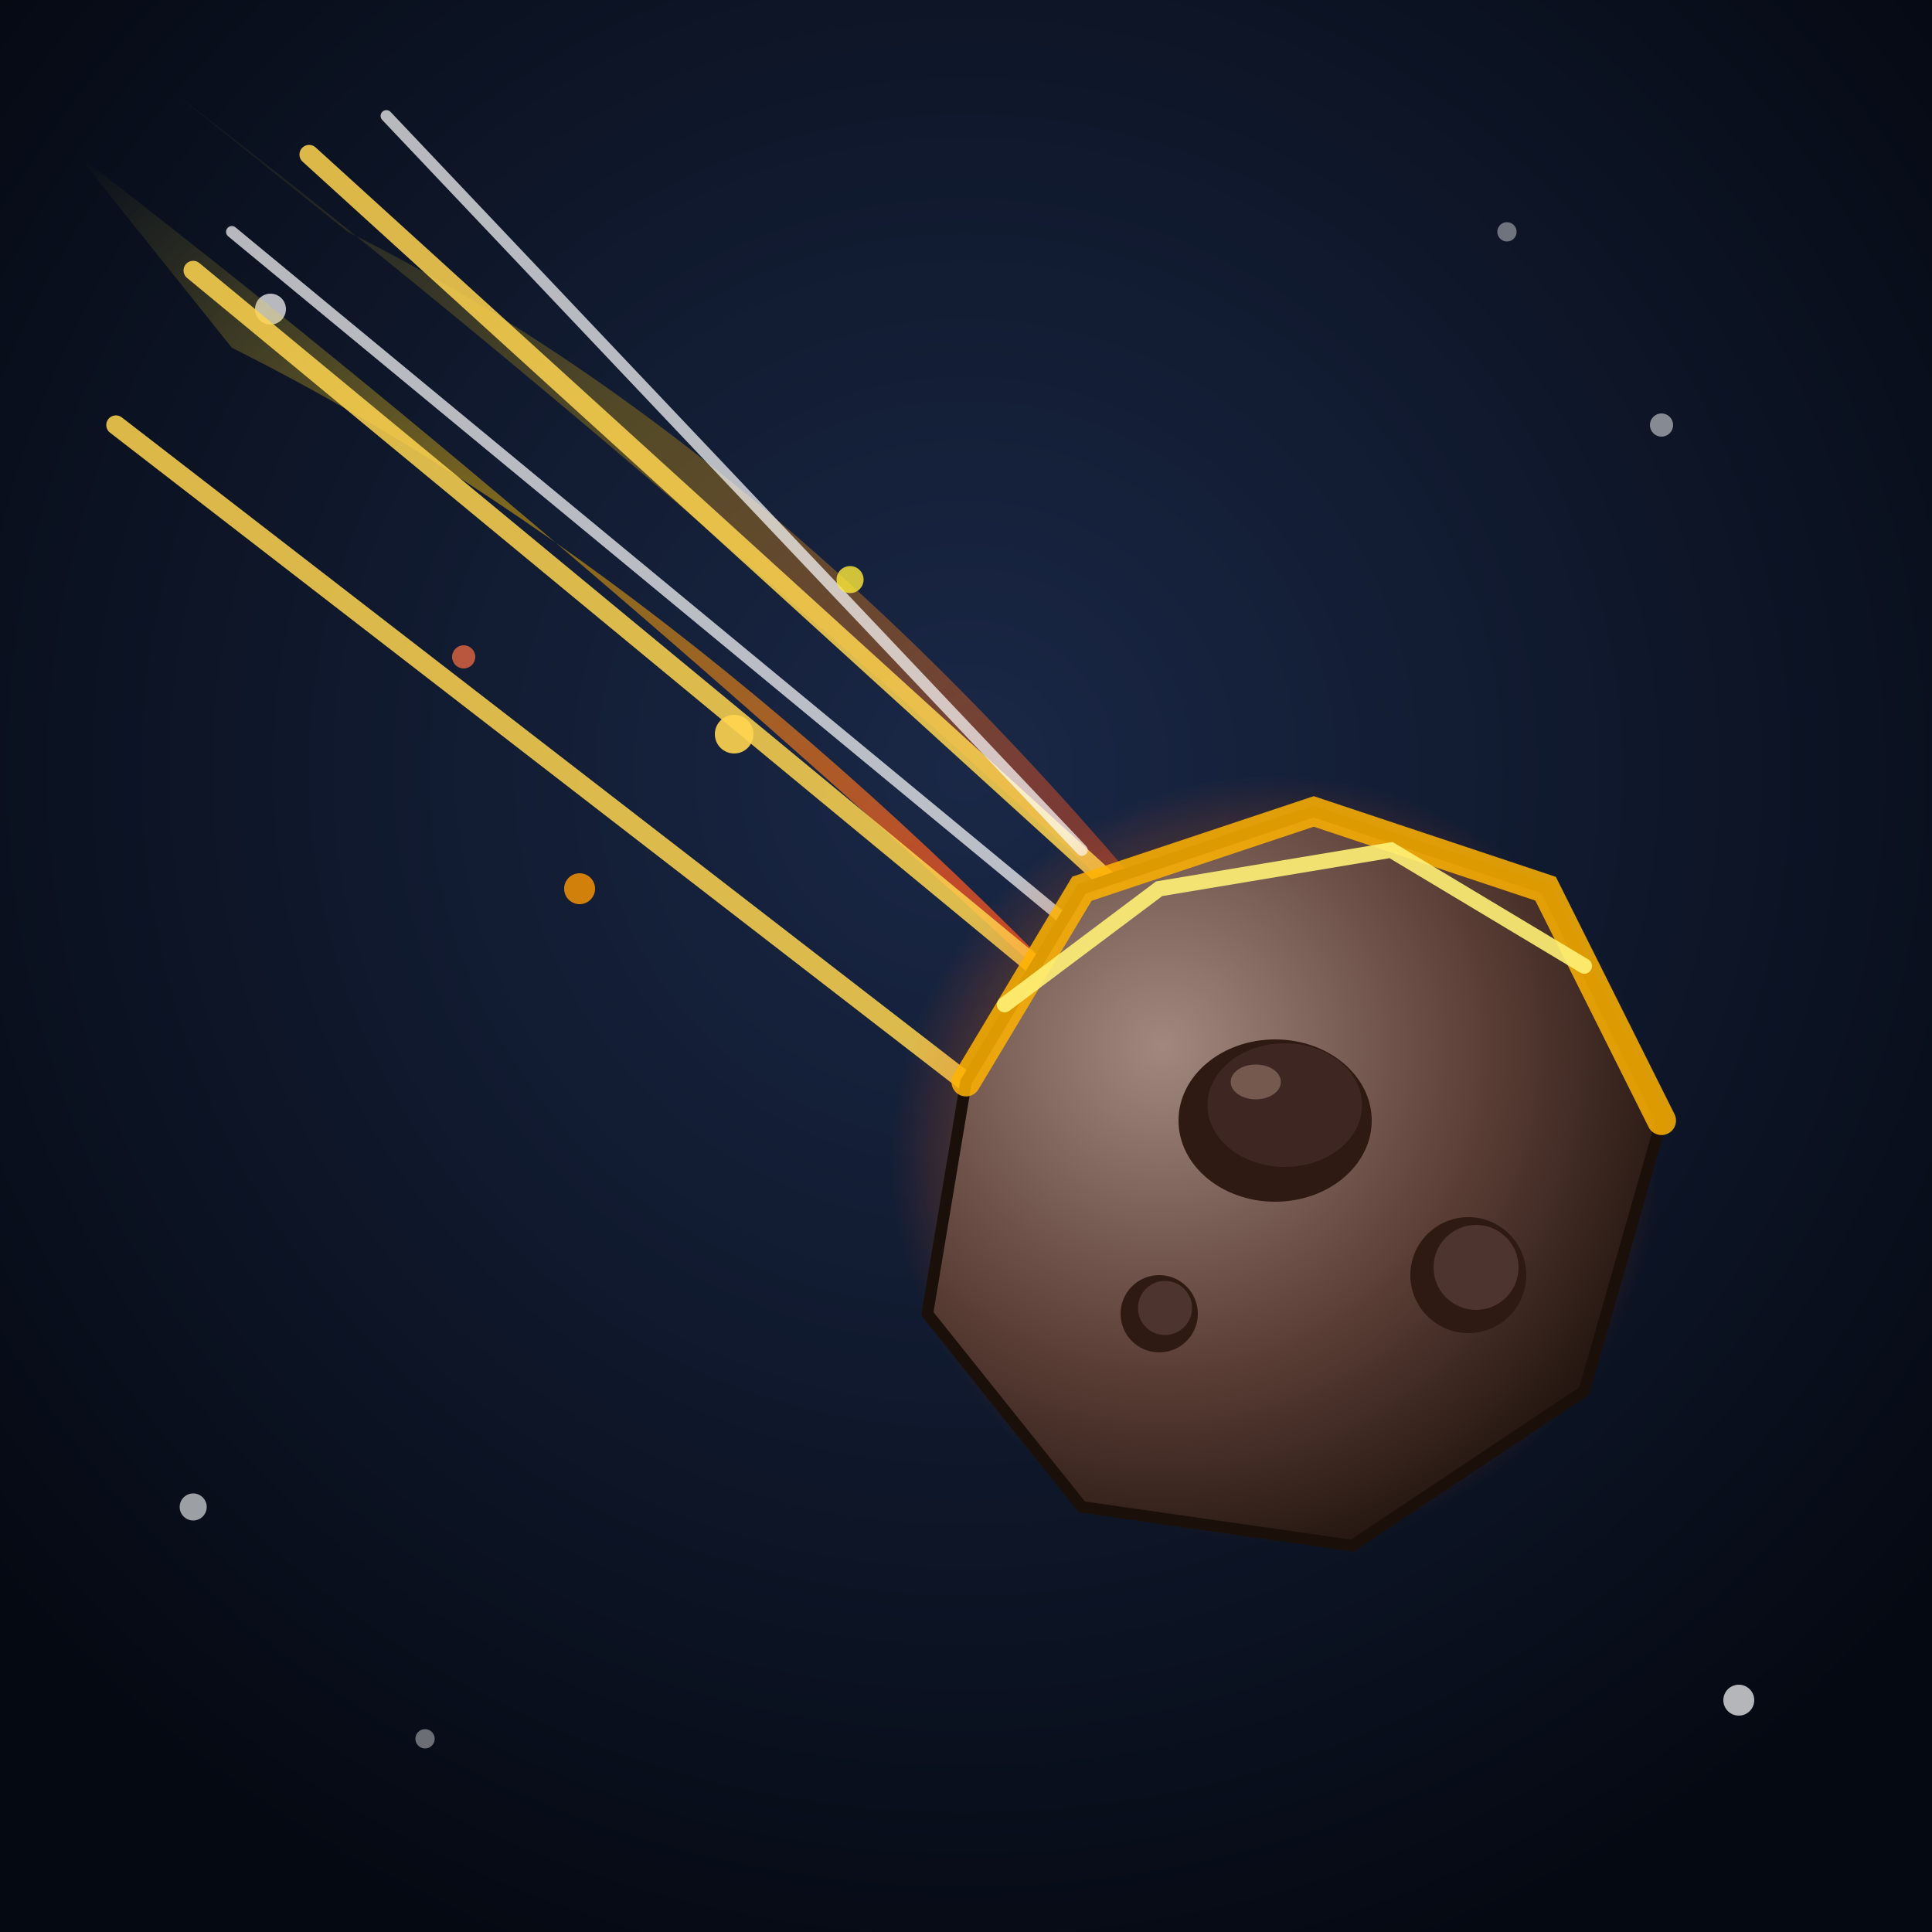
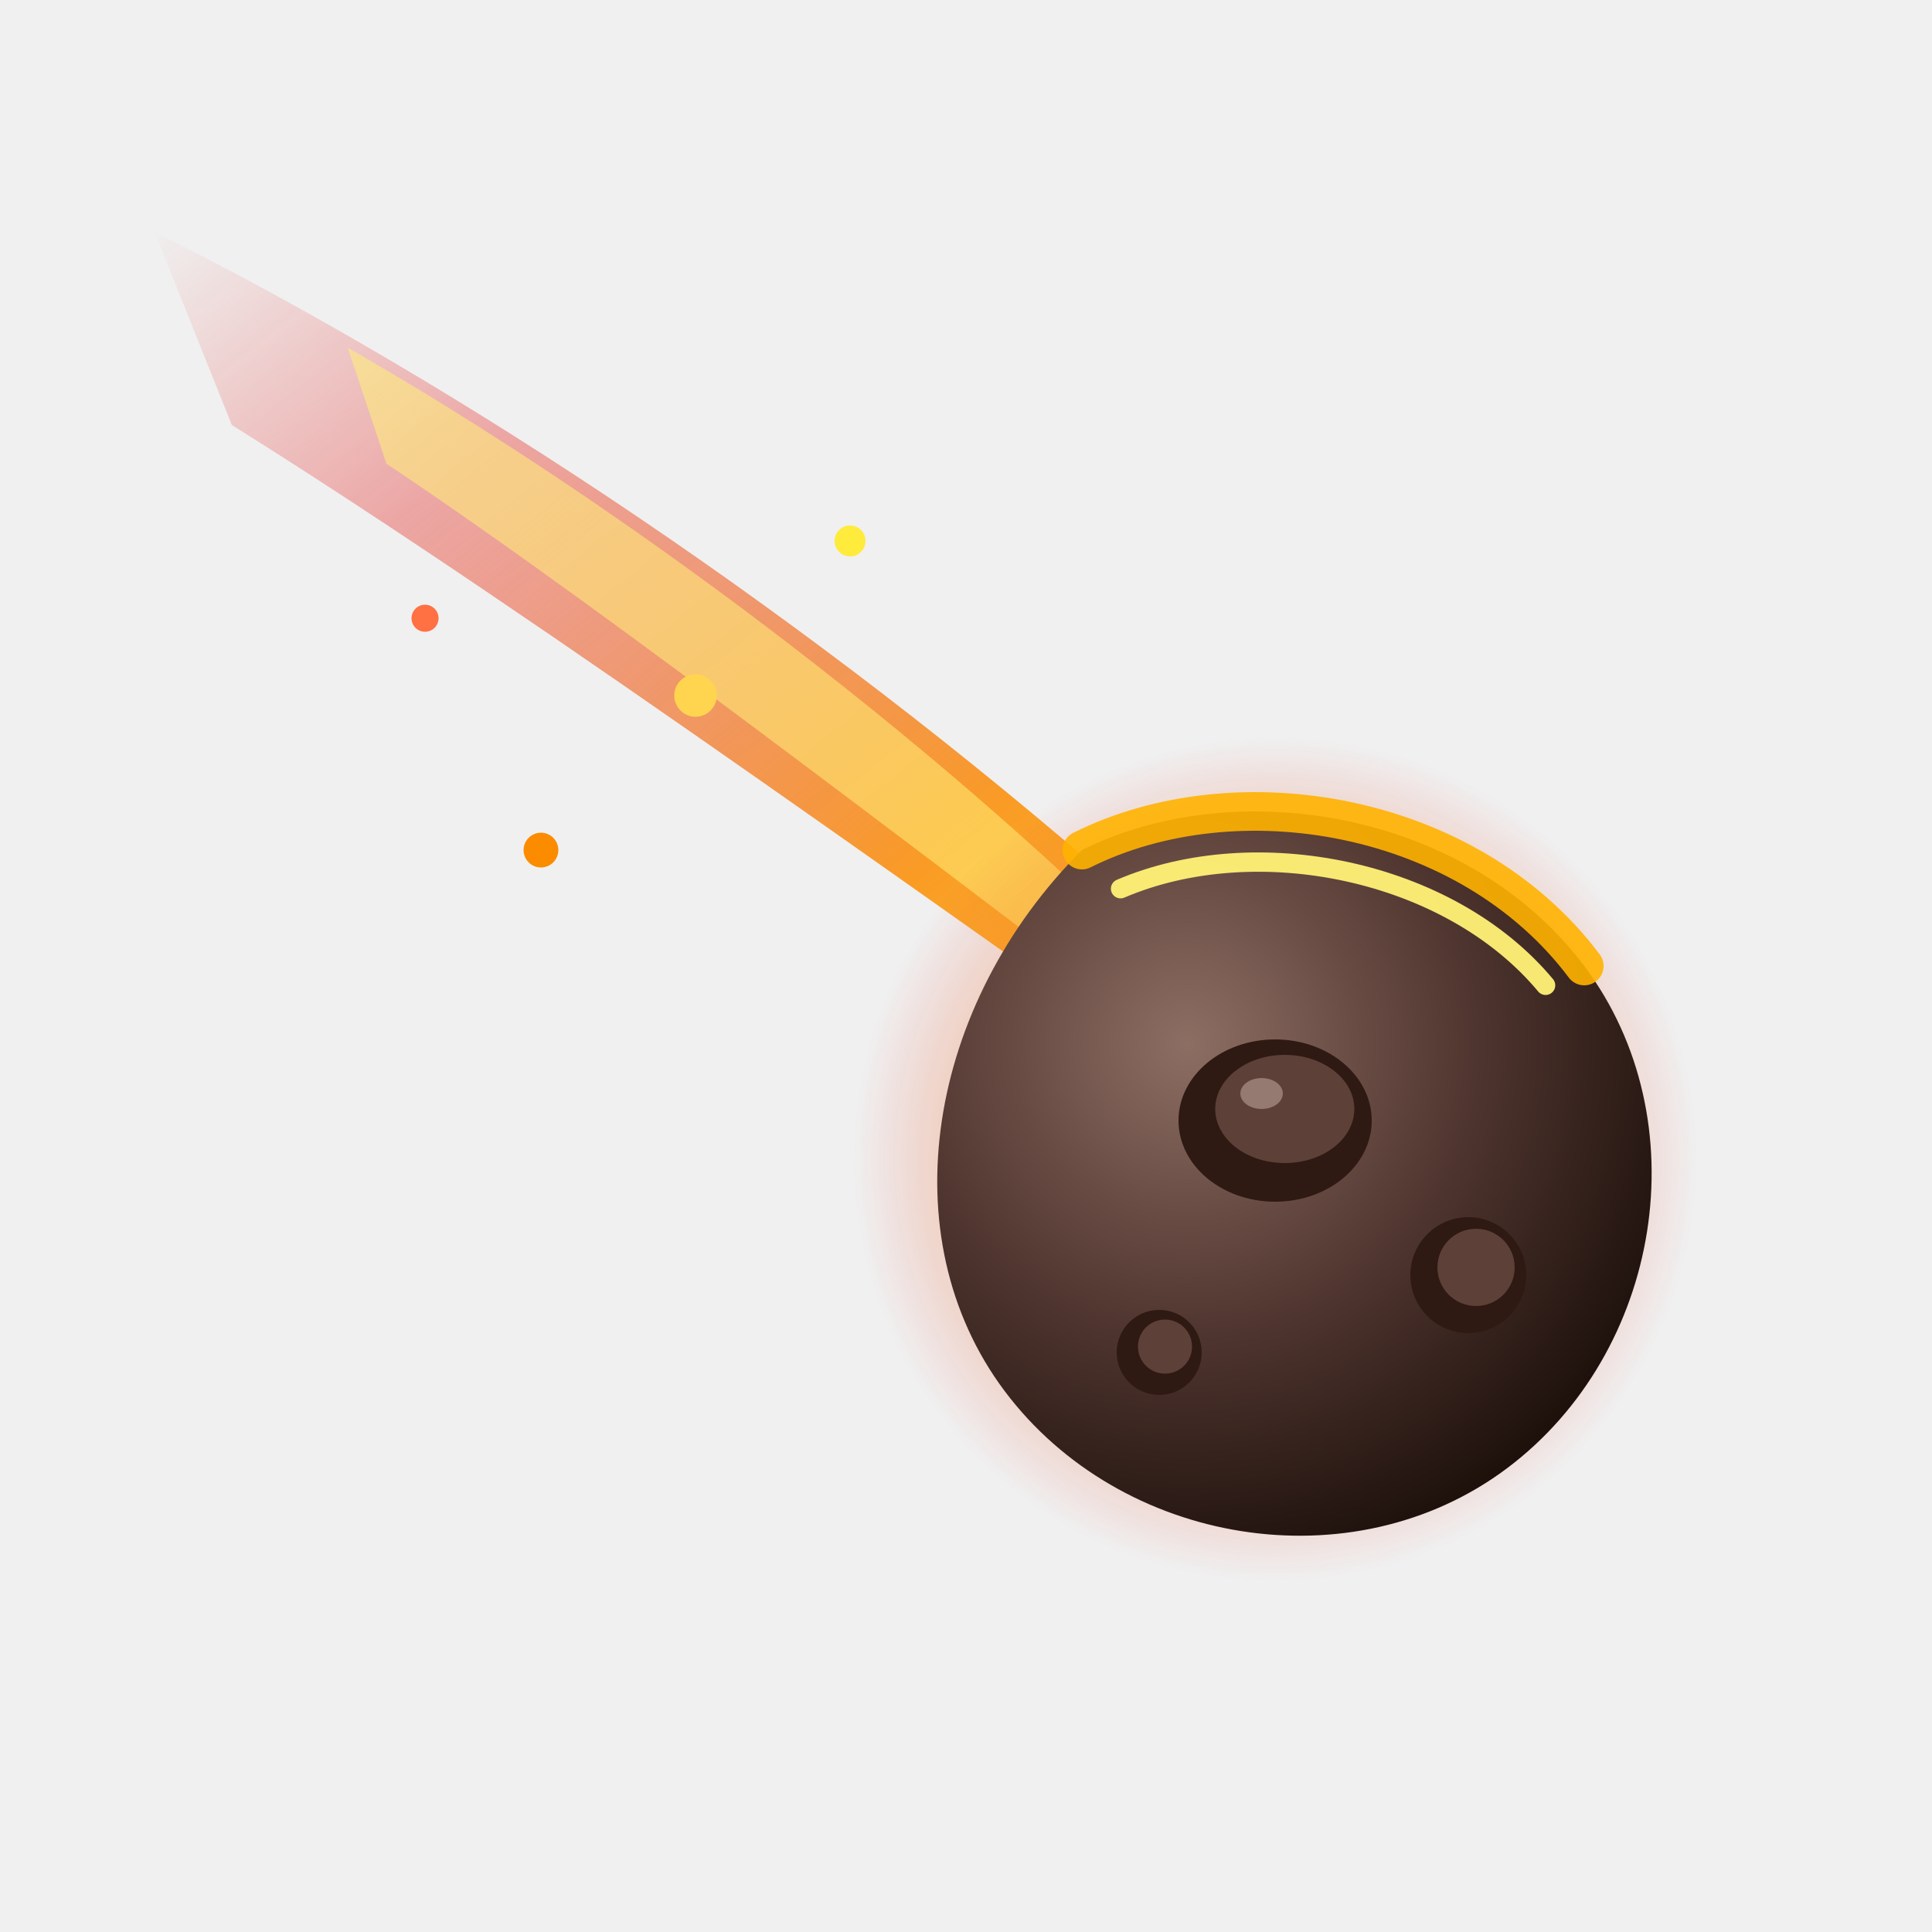
<svg xmlns="http://www.w3.org/2000/svg" viewBox="0 0 100 100">
  <defs>
-     <radialGradient id="bg" cx="50%" cy="40%" r="65%">
-       <stop offset="0%" stop-color="#1a2847" />
-       <stop offset="100%" stop-color="#050912" />
-     </radialGradient>
-     <radialGradient id="mt" cx="32%" cy="32%" r="78%">
-       <stop offset="0%" stop-color="#A1887F" />
-       <stop offset="55%" stop-color="#5D4037" />
+     <radialGradient id="mtRock" cx="35%" cy="32%" r="75%">
+       <stop offset="0%" stop-color="#8D6E63" />
+       <stop offset="55%" stop-color="#4E342E" />
      <stop offset="100%" stop-color="#1B0F0A" />
    </radialGradient>
-     <radialGradient id="mhead" cx="50%" cy="50%" r="50%">
+     <linearGradient id="mtTail" x1="100%" y1="100%" x2="0%" y2="0%">
+       <stop offset="0%" stop-color="#FFEB3B" stop-opacity="0.95" />
+       <stop offset="35%" stop-color="#FB8C00" stop-opacity="0.85" />
+       <stop offset="75%" stop-color="#E53935" stop-opacity="0.4" />
+       <stop offset="100%" stop-color="#E53935" stop-opacity="0" />
+     </linearGradient>
+     <radialGradient id="mtGlow" cx="50%" cy="50%" r="50%">
      <stop offset="0%" stop-color="#FFF59D" stop-opacity="0.9" />
-       <stop offset="55%" stop-color="#FF9800" stop-opacity="0.5" />
-       <stop offset="100%" stop-color="#FF5722" stop-opacity="0" />
+       <stop offset="55%" stop-color="#FB8C00" stop-opacity="0.45" />
+       <stop offset="100%" stop-color="#E53935" stop-opacity="0" />
    </radialGradient>
-     <linearGradient id="mtail" x1="0%" y1="0%" x2="100%" y2="100%">
-       <stop offset="0%" stop-color="#FFEB3B" stop-opacity="0" />
-       <stop offset="40%" stop-color="#FFC107" stop-opacity="0.55" />
-       <stop offset="80%" stop-color="#FF5722" stop-opacity="0.85" />
-       <stop offset="100%" stop-color="#E64A19" stop-opacity="0.95" />
-     </linearGradient>
  </defs>
-   <rect width="100" height="100" fill="url(#bg)" />
-   <circle cx="14" cy="16" r="0.8" fill="white" opacity="0.7" />
-   <circle cx="86" cy="22" r="0.6" fill="white" opacity="0.5" />
-   <circle cx="10" cy="78" r="0.7" fill="white" opacity="0.6" />
-   <circle cx="90" cy="88" r="0.8" fill="white" opacity="0.7" />
-   <circle cx="78" cy="12" r="0.5" fill="white" opacity="0.4" />
-   <circle cx="22" cy="90" r="0.5" fill="white" opacity="0.4" />
-   <path d="M 4,8 Q 30,28 60,56 Q 36,30 12,18 Z" fill="url(#mtail)" opacity="0.85" />
-   <path d="M 8,4 Q 34,24 64,52 Q 42,24 18,12 Z" fill="url(#mtail)" opacity="0.5" />
-   <g stroke="#FFD54F" stroke-width="1" opacity="0.85" stroke-linecap="round">
-     <line x1="10" y1="14" x2="56" y2="52" />
-     <line x1="16" y1="8" x2="60" y2="48" />
-     <line x1="6" y1="22" x2="50" y2="56" />
+   <path d="M 8,12            C 24,20 42,32 58,46            L 70,62            C 50,48 28,32 12,22 Z" fill="url(#mtTail)" />
+   <path d="M 18,18            C 32,26 48,38 60,50            L 66,58            C 50,46 32,32 20,24 Z" fill="#FFF176" opacity="0.55" />
+   <circle cx="66" cy="60" r="22" fill="url(#mtGlow)" />
+   <path d="M 56,44            C 64,40 76,42 82,50            C 88,58 86,70 78,76            C 70,82 58,80 52,72            C 46,64 48,52 56,44 Z" fill="url(#mtRock)" />
+   <path d="M 56,44            C 64,40 76,42 82,50" fill="none" stroke="#FFB300" stroke-width="2" stroke-linecap="round" opacity="0.9" />
+   <path d="M 58,46            C 65,43 75,45 80,51" fill="none" stroke="#FFF176" stroke-width="1" stroke-linecap="round" opacity="0.95" />
+   <g>
+     <ellipse cx="66" cy="58" rx="5" ry="4.2" fill="#2E1A12" />
+     <ellipse cx="66.5" cy="57.4" rx="3.6" ry="2.8" fill="#5D4037" />
+     <ellipse cx="65.3" cy="56.6" rx="1.1" ry="0.8" fill="#A1887F" opacity="0.8" />
  </g>
-   <g stroke="#FFFFFF" stroke-width="0.6" opacity="0.7" stroke-linecap="round">
-     <line x1="12" y1="12" x2="58" y2="50" />
-     <line x1="20" y1="6" x2="56" y2="44" />
+   <g>
+     <circle cx="76" cy="66" r="3" fill="#2E1A12" />
+     <circle cx="76.4" cy="65.6" r="2" fill="#5D4037" />
  </g>
-   <circle cx="66" cy="60" r="20" fill="url(#mhead)" />
-   <path d="M 56,46 L 68,42 L 80,46 L 86,58 L 82,72 L 70,80 L 56,78 L 48,68 L 50,56 Z" fill="url(#mt)" stroke="#1B0F0A" stroke-width="0.6" />
-   <path d="M 50,56 L 56,46 L 68,42 L 80,46 L 86,58" fill="none" stroke="#FFB300" stroke-width="1.5" opacity="0.85" stroke-linecap="round" />
-   <path d="M 52,52 L 60,46 L 72,44 L 82,50" fill="none" stroke="#FFF176" stroke-width="0.8" opacity="0.9" stroke-linecap="round" />
-   <ellipse cx="66" cy="58" rx="5" ry="4.2" fill="#2E1A12" />
-   <ellipse cx="66.5" cy="57.2" rx="4" ry="3.2" fill="#3E2723" />
-   <ellipse cx="65" cy="56" rx="1.3" ry="0.9" fill="#8D6E63" opacity="0.7" />
-   <circle cx="76" cy="66" r="3" fill="#2E1A12" />
-   <circle cx="76.4" cy="65.6" r="2.2" fill="#4E342E" />
-   <circle cx="60" cy="68" r="2" fill="#2E1A12" />
-   <circle cx="60.3" cy="67.7" r="1.4" fill="#4E342E" />
-   <circle cx="38" cy="38" r="1" fill="#FFD54F" opacity="0.9" />
-   <circle cx="30" cy="46" r="0.8" fill="#FF9800" opacity="0.8" />
-   <circle cx="44" cy="30" r="0.7" fill="#FFEB3B" opacity="0.8" />
-   <circle cx="24" cy="34" r="0.6" fill="#FF7043" opacity="0.7" />
+   <g>
+     <circle cx="60" cy="70" r="2.2" fill="#2E1A12" />
+     <circle cx="60.3" cy="69.7" r="1.4" fill="#5D4037" />
+   </g>
+   <circle cx="36" cy="36" r="1.1" fill="#FFD54F" />
+   <circle cx="28" cy="44" r="0.9" fill="#FB8C00" />
+   <circle cx="44" cy="28" r="0.8" fill="#FFEB3B" />
+   <circle cx="22" cy="32" r="0.7" fill="#FF7043" />
</svg>
